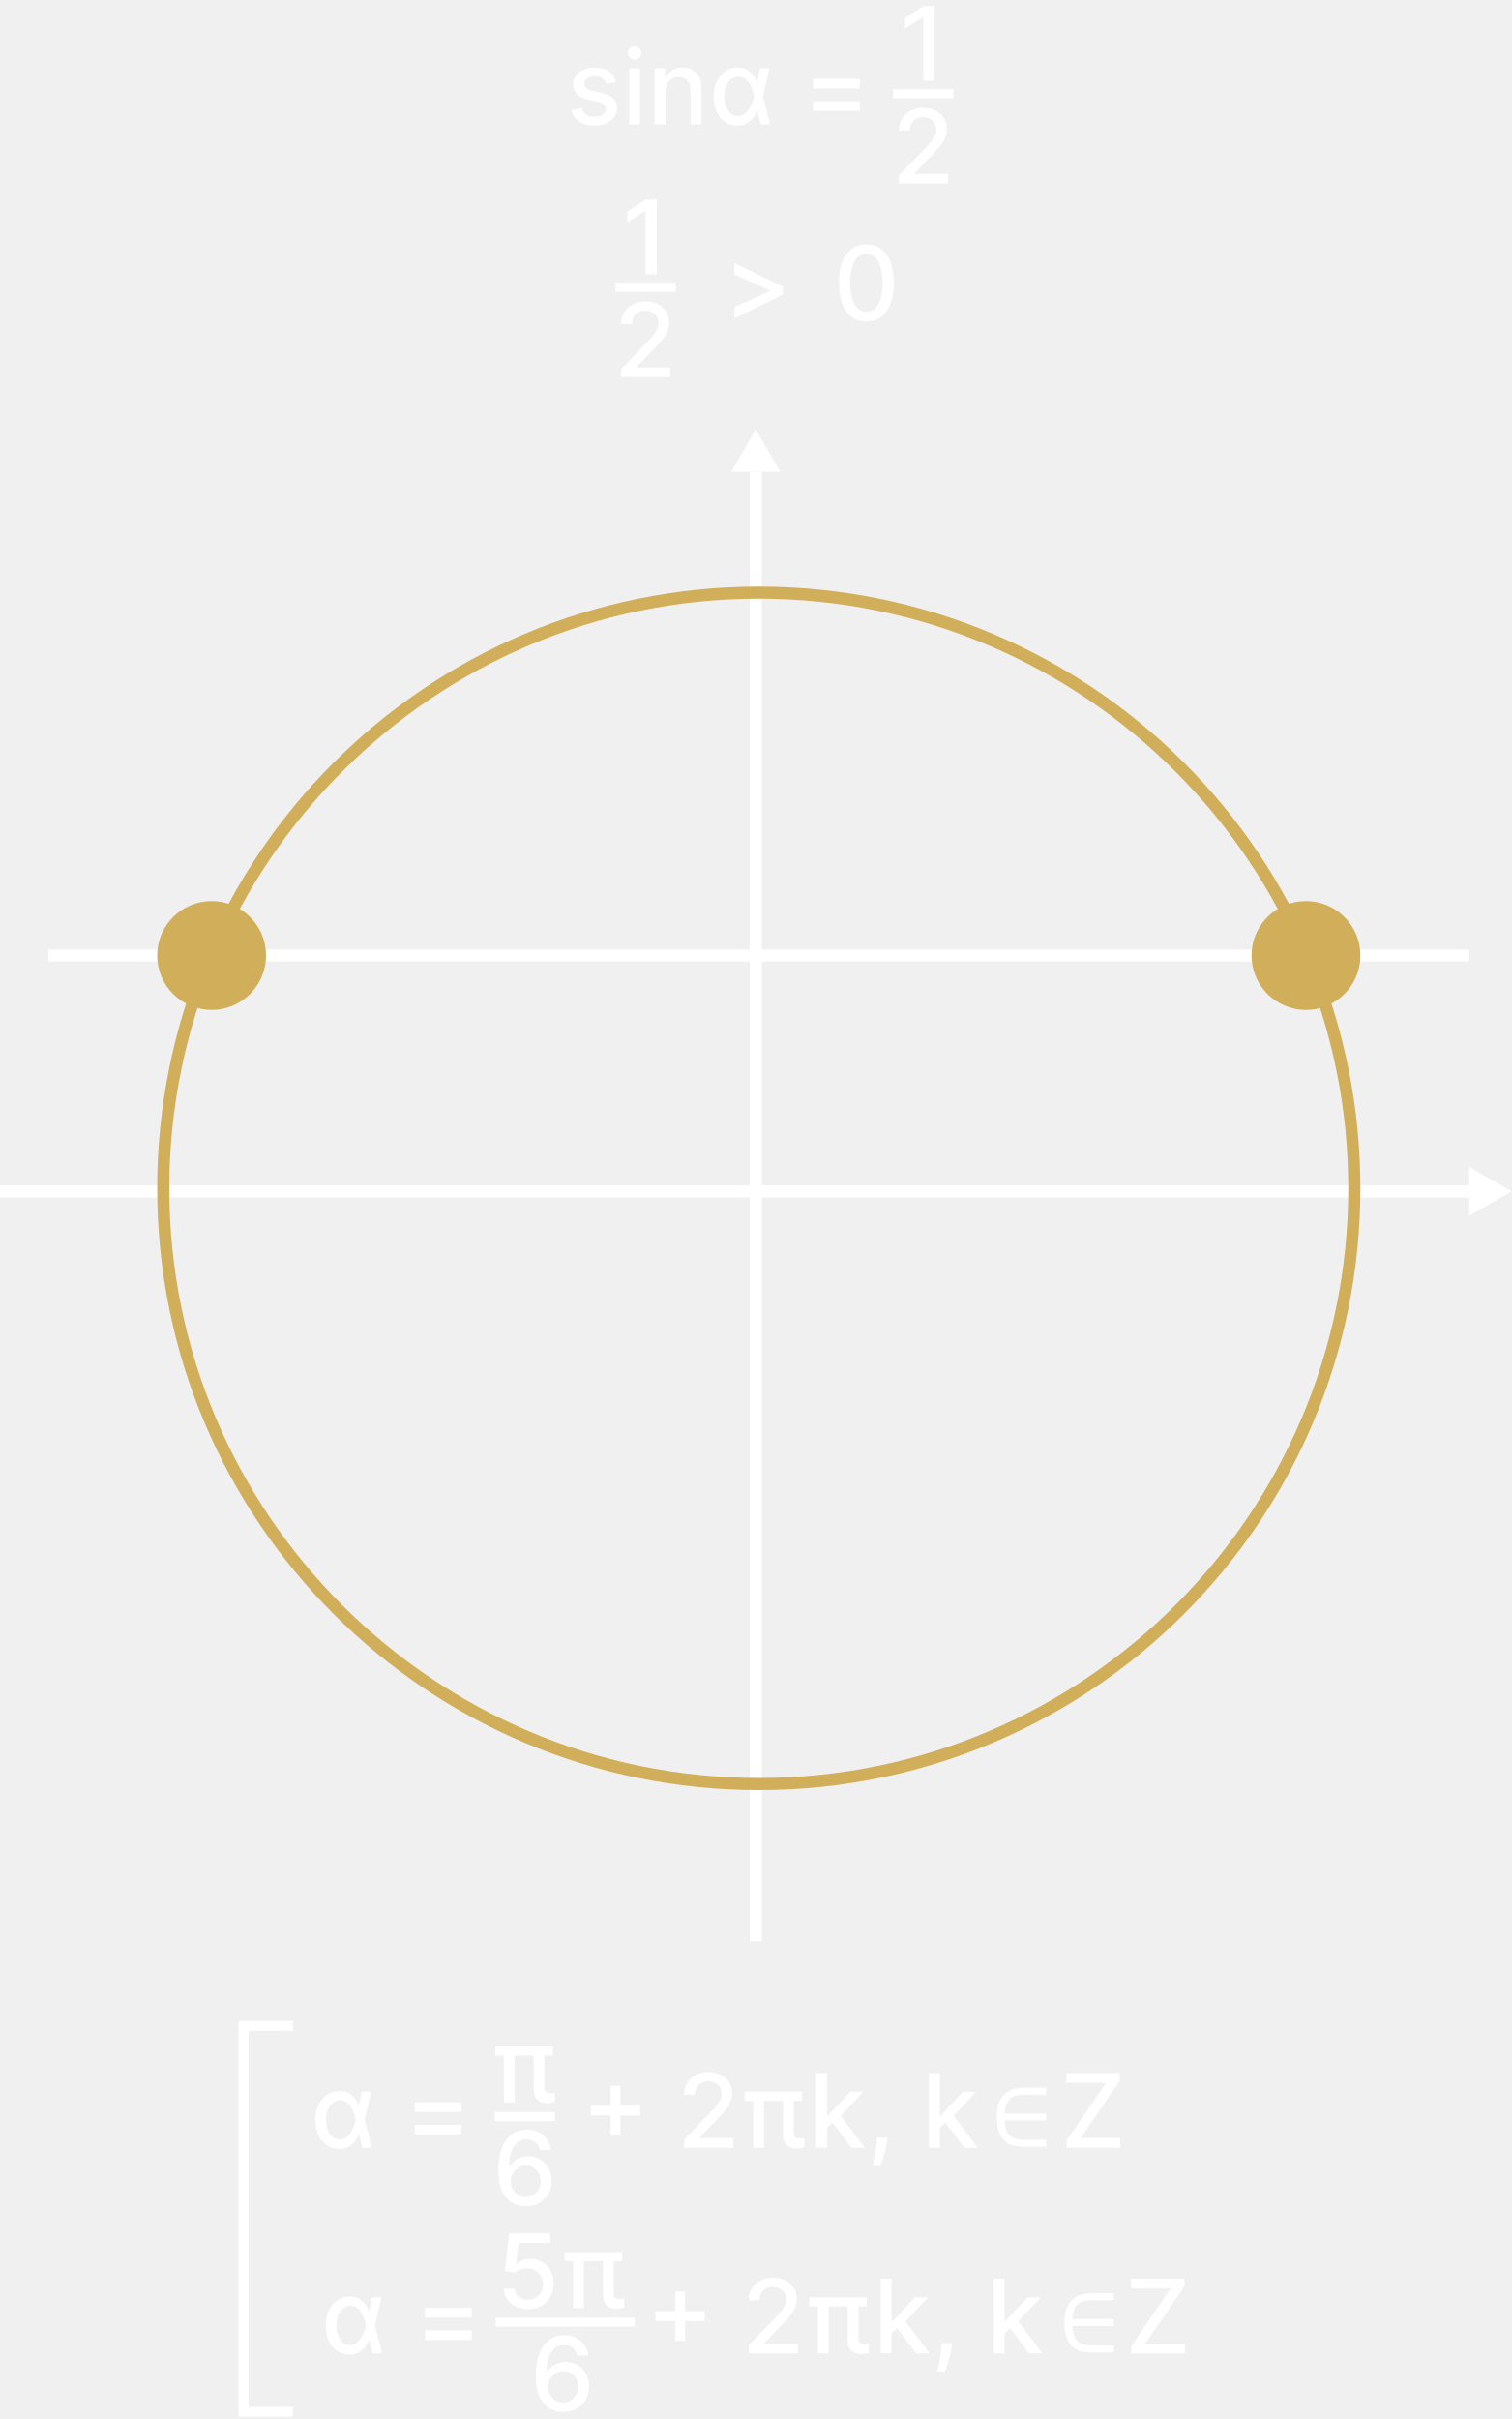
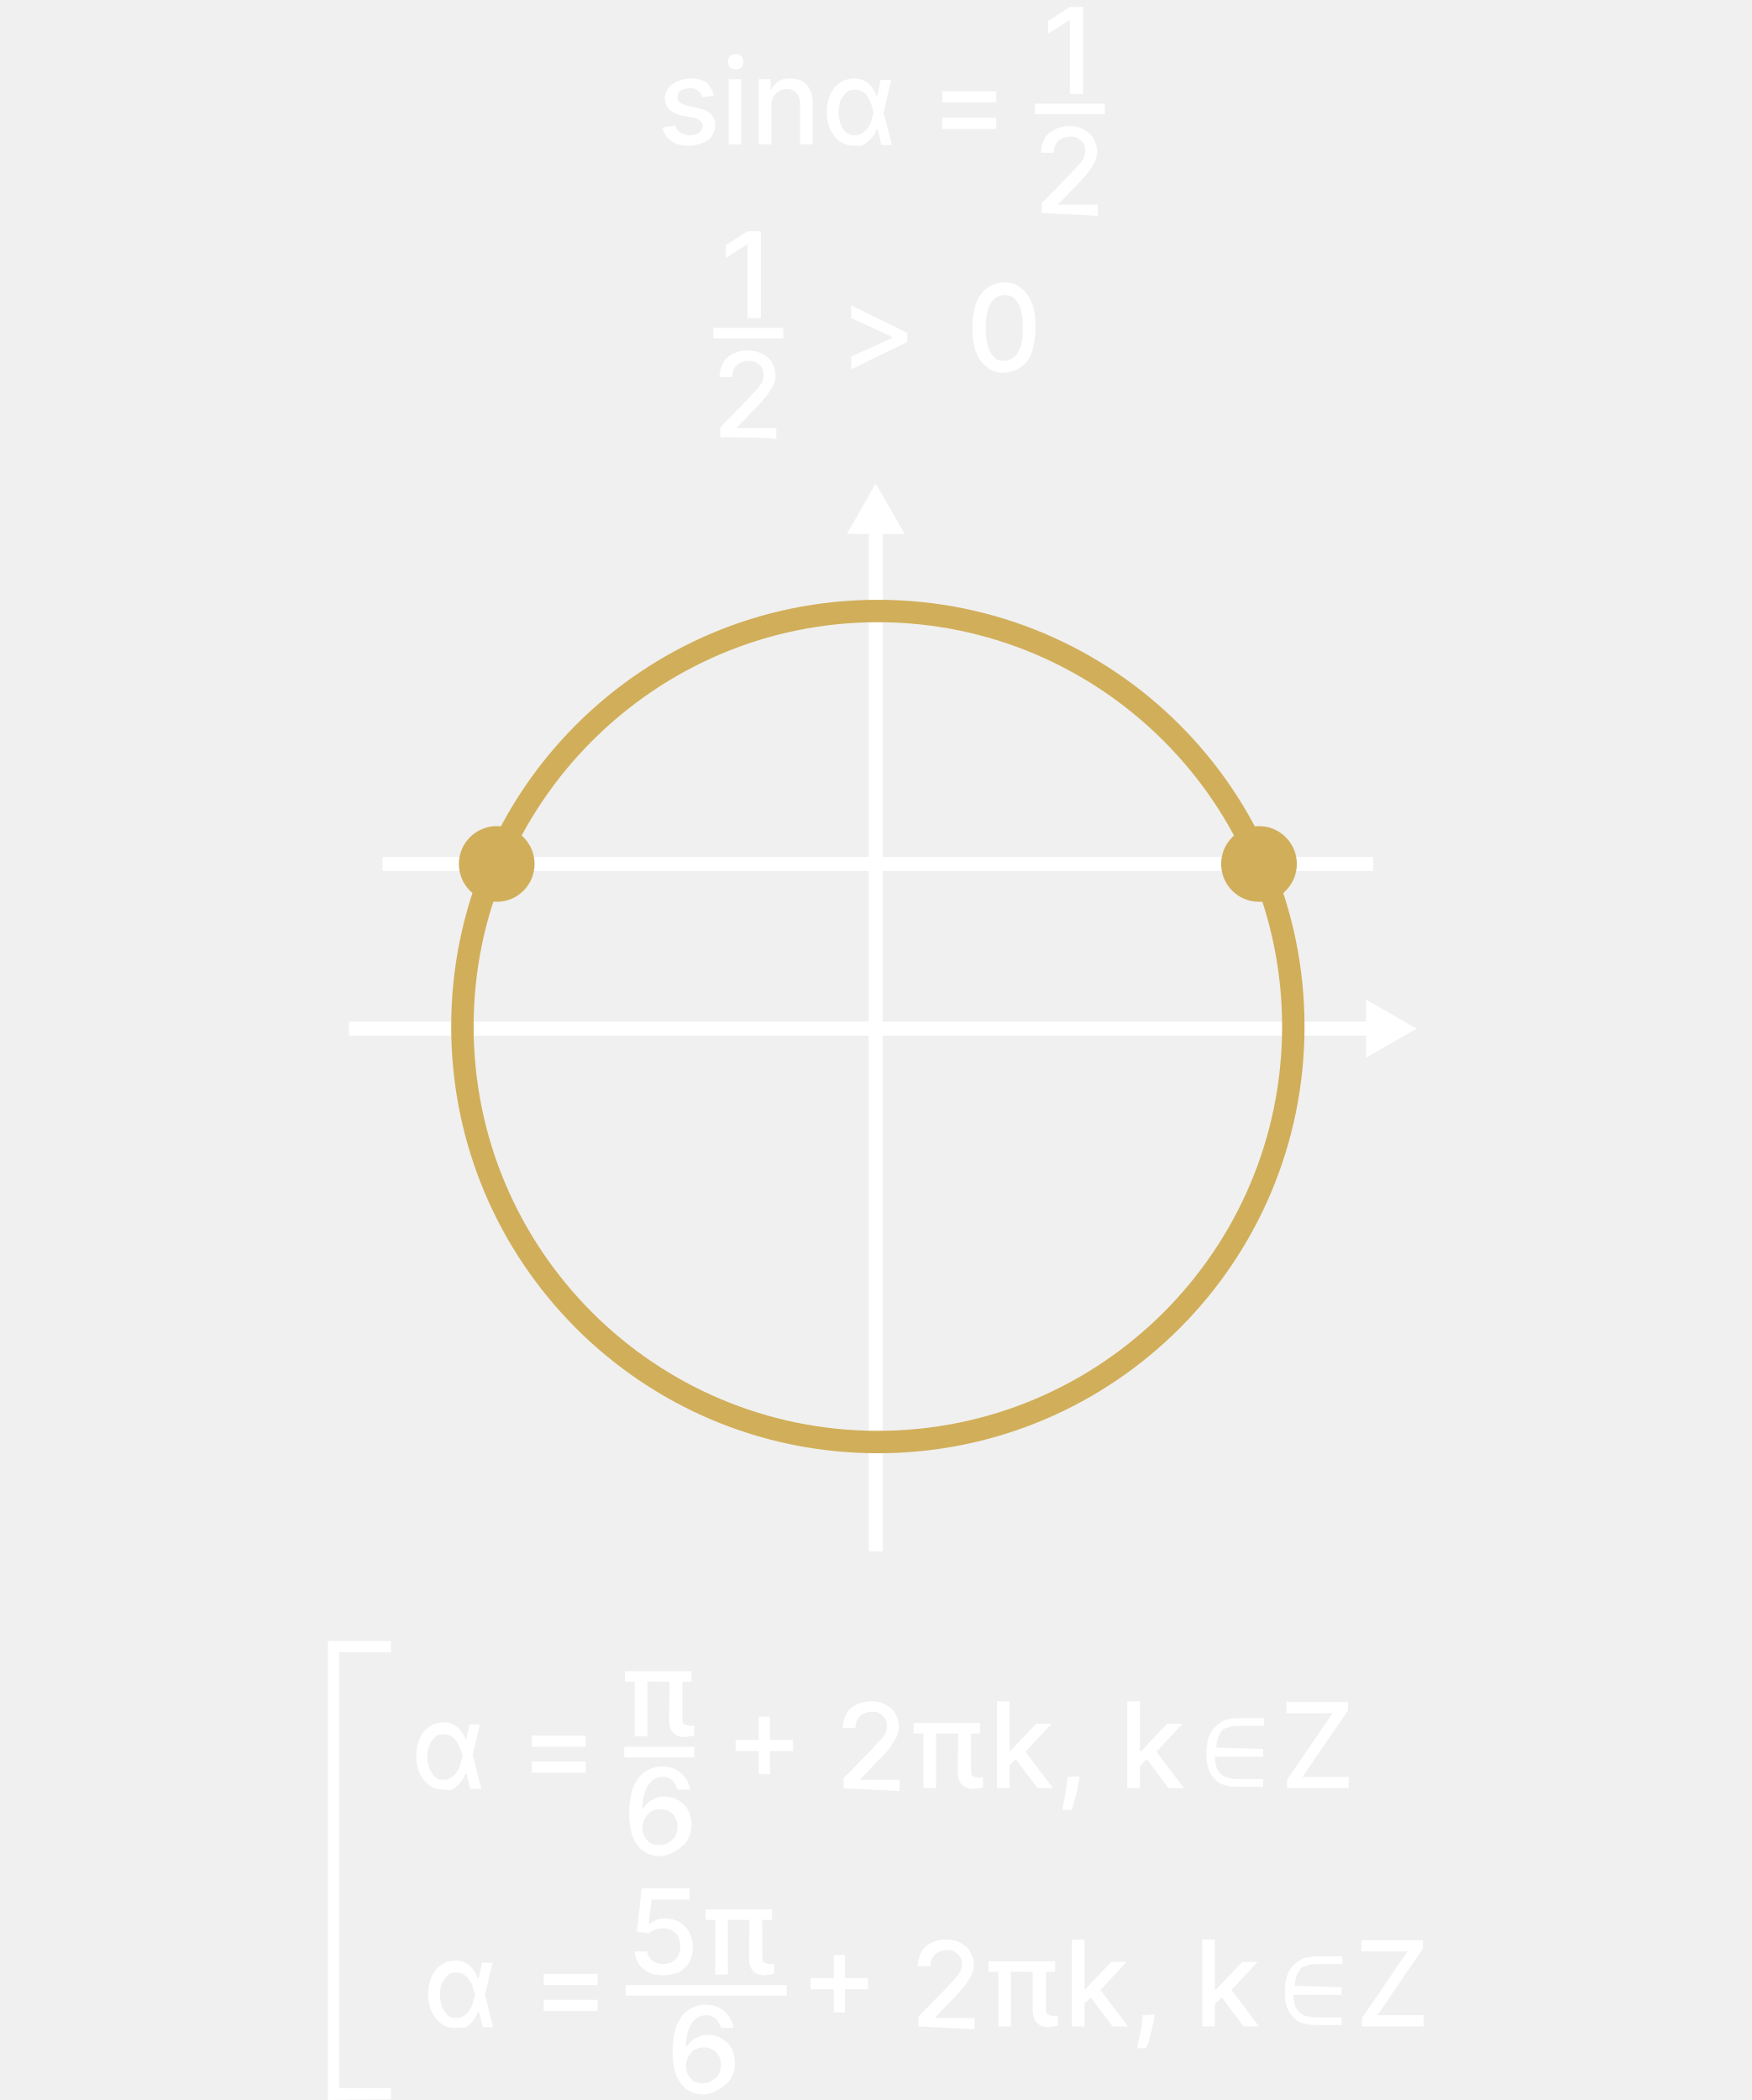
- <svg xmlns="http://www.w3.org/2000/svg" id="Layer_2" data-name="Layer 2" viewBox="0 0 250 400">
-   <defs>
-     <style>
-       .cls-1, .cls-2 {
-         fill: #fff;
-       }
- 
-       .cls-2 {
-         fill-rule: evenodd;
-       }
- 
-       .cls-3 {
-         fill: none;
-         stroke: #fff;
-         stroke-miterlimit: 10;
-         stroke-width: 2px;
-       }
- 
-       .cls-4 {
-         fill: #d1ae59;
-       }
-     </style>
-   </defs>
-   <line class="cls-3" y1="197" x2="243" y2="197" />
-   <line class="cls-3" x1="125" y1="321" x2="125" y2="78" />
-   <polygon class="cls-2" points="125 71 120.96 78 129.04 78 125 71" />
-   <polygon class="cls-2" points="250 197 243 192.96 243 201.04 250 197" />
-   <path class="cls-4" d="m125.5,99c53.76,0,97.5,43.74,97.5,97.5s-43.74,97.5-97.5,97.5S28,250.26,28,196.5s43.74-97.5,97.5-97.5m0-2c-54.95,0-99.5,44.55-99.5,99.5s44.55,99.5,99.5,99.5,99.5-44.55,99.5-99.5-44.55-99.5-99.5-99.5h0Z" />
-   <g>
+ <svg xmlns="http://www.w3.org/2000/svg" version="1.1" x="0px" y="0px" viewBox="0 0 250 299.7" style="enable-background:new 0 0 250 299.7;" xml:space="preserve">
+   <style type="text/css">
+ 	.st0{display:none;fill:#191919;stroke:#000000;stroke-miterlimit:10;}
+ 	.st1{fill:none;stroke:#FFFFFF;stroke-width:2;stroke-miterlimit:10;}
+ 	.st2{fill-rule:evenodd;clip-rule:evenodd;fill:#FFFFFF;stroke:#FFFFFF;stroke-width:2;stroke-miterlimit:10;}
+ 	.st3{fill:#D1AE59;stroke:#D1AE59;stroke-width:2;stroke-miterlimit:10;}
+ 	.st4{fill:#D1AE59;}
+ 	.st5{fill:#FFFFFF;}
+ </style>
+   <g id="Layer_3">
+ </g>
+   <g id="Layer_2_00000009579867817369780440000011745934628853236912_">
+     <rect x="-13.5" y="-16.5" class="st0" width="282" height="432" />
+     <line class="st1" x1="49.8" y1="146.8" x2="196" y2="146.8" />
+     <line class="st1" x1="125" y1="221.4" x2="125" y2="75.2" />
+     <polygon class="st2" points="125,71 122.6,75.2 127.4,75.2  " />
+     <polygon class="st2" points="200.2,146.8 196,144.4 196,149.2  " />
+     <path class="st3" d="M125.3,87.8c32.3,0,58.7,26.3,58.7,58.7s-26.3,58.7-58.7,58.7s-58.7-26.3-58.7-58.7S93,87.8,125.3,87.8    M125.3,86.6c-33.1,0-59.9,26.8-59.9,59.9s26.8,59.9,59.9,59.9s59.9-26.8,59.9-59.9S158.4,86.6,125.3,86.6L125.3,86.6z" />
+     <line class="st1" x1="54.6" y1="123.3" x2="196" y2="123.3" />
+     <circle class="st4" cx="70.9" cy="123.3" r="5.4" />
+     <circle class="st4" cx="179.7" cy="123.3" r="5.4" />
    <g>
-       <path class="cls-1" d="m56.06,355.35c-.77,0-1.45-.22-2.04-.63-.58-.41-1.04-.98-1.36-1.7-.33-.72-.49-1.56-.49-2.5s.17-1.76.51-2.47c.34-.71.81-1.27,1.41-1.68.6-.4,1.28-.61,2.04-.61.54,0,1.02.1,1.43.3.41.2.76.49,1.05.85s.53.78.72,1.26h.63l.36,2.32,1.18,4.66h-1.55l-1.11-4.66c-.06-.3-.15-.63-.27-1-.12-.37-.28-.72-.48-1.05s-.45-.61-.75-.83c-.3-.22-.66-.33-1.08-.33-.46,0-.87.14-1.22.41-.35.28-.62.66-.82,1.14-.19.49-.29,1.05-.29,1.68s.09,1.18.28,1.67c.19.5.45.88.78,1.17.33.28.72.43,1.17.43.41,0,.76-.11,1.07-.33.31-.22.57-.5.78-.84.21-.34.39-.7.52-1.07.13-.37.23-.71.3-1l1-4.66h1.54l-1.06,4.66-.36,2.35h-.57c-.19.48-.44.9-.75,1.28-.3.37-.67.66-1.1.87-.43.21-.93.31-1.49.31Z" />
-       <path class="cls-1" d="m68.61,349.22v-1.59h7.73v1.59h-7.73Zm0,3.72v-1.59h7.73v1.59h-7.73Z" />
-       <path class="cls-1" d="m97.73,349.81v-1.62h8.16v1.62h-8.16Zm3.27,3.27v-8.16h1.62v8.16h-1.62Z" />
-       <path class="cls-1" d="m113.16,355.16v-1.35l4.18-4.33c.45-.47.82-.88,1.11-1.24.29-.36.51-.7.66-1.02.14-.32.22-.66.22-1.03,0-.41-.1-.77-.29-1.07-.19-.3-.46-.53-.79-.69s-.71-.25-1.13-.25c-.44,0-.83.09-1.16.27-.33.18-.58.44-.76.77-.18.33-.27.72-.27,1.16h-1.78c0-.75.17-1.41.52-1.97.35-.56.82-1,1.42-1.31.6-.31,1.29-.47,2.06-.47s1.46.15,2.06.46c.59.31,1.06.73,1.39,1.26.33.53.5,1.13.5,1.79,0,.46-.09.91-.26,1.35s-.47.93-.89,1.46-1.01,1.19-1.76,1.95l-2.46,2.57v.09h5.57v1.6h-8.14Z" />
-       <path class="cls-1" d="m132.67,345.88v1.51h-9.51v-1.51h9.51Zm-6.31,0v9.27h-1.78v-9.27h1.78Zm3.15,0h1.78v6.77c0,.28.05.49.14.63.09.14.22.24.37.29.16.05.32.08.5.08.13,0,.27-.01.4-.04.13-.02.24-.04.32-.06v1.51c-.15.04-.34.09-.56.14-.22.05-.48.07-.77.07-.65,0-1.17-.19-1.58-.57-.4-.38-.61-1.03-.61-1.94v-6.88Z" />
-       <path class="cls-1" d="m134.98,355.16v-12.36h1.81v12.36h-1.81Zm1.66-3.15v-2.2s.3,0,.3,0l3.7-3.92h2.16l-4.21,4.47h-.28l-1.66,1.66Zm4.2,3.15l-3.32-4.41,1.24-1.26,4.29,5.67h-2.21Z" />
-       <path class="cls-1" d="m146.79,353.47l-.09.66c-.06.48-.16.99-.3,1.51-.14.53-.29,1.01-.44,1.46-.15.45-.27.81-.37,1.07h-1.28c.05-.25.12-.59.22-1.01.09-.42.18-.9.27-1.42.09-.52.15-1.06.2-1.6l.06-.68h1.74Z" />
-       <path class="cls-1" d="m153.64,355.16v-12.36h1.81v12.36h-1.81Zm1.66-3.15v-2.2s.3,0,.3,0l3.7-3.92h2.16l-4.21,4.47h-.28l-1.66,1.66Zm4.2,3.15l-3.32-4.41,1.24-1.26,4.29,5.67h-2.21Z" />
-       <path class="cls-1" d="m176.44,355.16v-1.24l6.5-9.51h-6.56v-1.61h8.84v1.24l-6.5,9.51h6.56v1.61h-8.84Z" />
+       <path class="st5" d="M101.9,13.6l-1.6,0.3c-0.1-0.2-0.2-0.4-0.3-0.6c-0.2-0.2-0.3-0.3-0.6-0.5s-0.6-0.2-0.9-0.2    c-0.5,0-0.9,0.1-1.3,0.3c-0.3,0.2-0.5,0.5-0.5,0.9c0,0.3,0.1,0.6,0.3,0.8s0.6,0.3,1.1,0.5l1.5,0.3c0.8,0.2,1.5,0.5,1.9,0.9    c0.4,0.4,0.6,0.9,0.6,1.6c0,0.6-0.2,1-0.5,1.5s-0.8,0.8-1.3,1s-1.2,0.4-2,0.4c-1,0-1.9-0.2-2.5-0.7c-0.7-0.5-1.1-1.1-1.2-1.9    l1.8-0.3c0.1,0.5,0.3,0.8,0.7,1s0.8,0.4,1.3,0.4c0.6,0,1.1-0.1,1.4-0.4c0.3-0.2,0.5-0.5,0.5-0.9c0-0.3-0.1-0.5-0.3-0.7    c-0.2-0.2-0.5-0.4-1-0.5l-1.6-0.3c-0.9-0.2-1.5-0.5-1.9-0.9c-0.4-0.4-0.6-1-0.6-1.6c0-0.6,0.2-1,0.5-1.4c0.3-0.4,0.7-0.7,1.3-1    c0.5-0.2,1.2-0.4,1.8-0.4c1,0,1.8,0.2,2.4,0.6C101.3,12.3,101.7,12.8,101.9,13.6L101.9,13.6z" />
+       <path class="st5" d="M105,9.9c-0.3,0-0.6-0.1-0.8-0.3c-0.2-0.2-0.3-0.5-0.3-0.8s0.1-0.6,0.3-0.8s0.5-0.3,0.8-0.3s0.6,0.1,0.8,0.3    c0.2,0.2,0.3,0.5,0.3,0.8s-0.1,0.6-0.3,0.8S105.3,9.9,105,9.9z M104,20.6v-9.3h1.8v9.3H104z" />
+       <path class="st5" d="M110.1,15.1v5.5h-1.8v-9.3h1.7v1.5h0.1c0.2-0.5,0.6-0.9,1-1.2s1-0.4,1.7-0.4c0.6,0,1.2,0.1,1.7,0.4    c0.5,0.3,0.8,0.6,1.1,1.2c0.3,0.5,0.4,1.2,0.4,1.9v5.9h-1.8v-5.7c0-0.7-0.2-1.2-0.5-1.6c-0.3-0.4-0.8-0.6-1.4-0.6    c-0.4,0-0.8,0.1-1.1,0.3s-0.6,0.4-0.8,0.8S110.1,14.6,110.1,15.1L110.1,15.1z" />
+       <path class="st5" d="M121.9,20.8c-0.8,0-1.4-0.2-2-0.6s-1-1-1.4-1.7c-0.3-0.7-0.5-1.6-0.5-2.5s0.2-1.8,0.5-2.5    c0.3-0.7,0.8-1.3,1.4-1.7s1.3-0.6,2-0.6c0.5,0,1,0.1,1.4,0.3c0.4,0.2,0.8,0.5,1.1,0.9c0.3,0.4,0.5,0.8,0.7,1.3h0.6l0.4,2.3    l1.2,4.7h-1.5l-1.1-4.7c-0.1-0.3-0.2-0.6-0.3-1c-0.1-0.4-0.3-0.7-0.5-1.1s-0.4-0.6-0.8-0.8s-0.7-0.3-1.1-0.3    c-0.5,0-0.9,0.1-1.2,0.4s-0.6,0.7-0.8,1.1c-0.2,0.5-0.3,1.1-0.3,1.7c0,0.6,0.1,1.2,0.3,1.7c0.2,0.5,0.4,0.9,0.8,1.2    s0.7,0.4,1.2,0.4c0.4,0,0.8-0.1,1.1-0.3s0.6-0.5,0.8-0.8s0.4-0.7,0.5-1.1c0.1-0.4,0.2-0.7,0.3-1l1-4.7h1.5l-1.1,4.7l-0.4,2.4h-0.6    c-0.2,0.5-0.4,0.9-0.8,1.3s-0.7,0.7-1.1,0.9S122.5,20.8,121.9,20.8L121.9,20.8z" />
+       <path class="st5" d="M134.5,14.6V13h7.7v1.6H134.5z M134.5,18.4v-1.6h7.7v1.6H134.5z" />
    </g>
-     <path class="cls-1" d="m173.02,349.49v1.15h-6.86c.03.51.1.97.22,1.37.12.4.3.74.55,1.02s.56.49.96.62.93.2,1.62.2h3.51v1.15h-3.54c-.54,0-1.01-.03-1.41-.1s-.76-.17-1.08-.32c-.32-.15-.62-.37-.91-.68s-.52-.63-.69-1c-.18-.37-.31-.78-.4-1.24-.09-.46-.13-.96-.13-1.49,0-.87.09-1.6.26-2.17.17-.57.46-1.08.86-1.53s.89-.76,1.45-.96c.56-.19,1.29-.29,2.19-.29h3.4v1.15h-3.41c-.55,0-.99.03-1.33.09-.34.06-.62.16-.85.29s-.43.33-.62.58c-.19.25-.33.56-.44.92s-.17.77-.2,1.23h6.85Z" />
    <g>
-       <path class="cls-1" d="m91.43,338.4v1.51h-9.51v-1.51h9.51Zm-6.31,0v9.27h-1.78v-9.27h1.78Zm3.15,0h1.78v6.77c0,.28.05.49.14.63.09.14.22.24.37.29.15.05.32.08.5.08.13,0,.27-.01.4-.04.13-.02.24-.04.32-.06v1.51c-.15.04-.34.09-.56.14-.22.05-.48.07-.77.07-.65,0-1.17-.19-1.58-.57-.4-.38-.61-1.03-.61-1.94v-6.88Z" />
-       <path class="cls-1" d="m86.95,364.84c-.55,0-1.09-.11-1.63-.3-.53-.19-1.02-.51-1.45-.97s-.78-1.06-1.04-1.82c-.26-.76-.39-1.71-.39-2.85,0-1.08.11-2.04.32-2.87s.53-1.54.93-2.12c.41-.58.9-1.02,1.47-1.32.58-.3,1.22-.45,1.94-.45s1.39.14,1.96.43c.57.29,1.04.69,1.39,1.2.36.51.58,1.09.68,1.74h-1.84c-.12-.51-.37-.94-.74-1.26-.37-.33-.85-.49-1.45-.49-.91,0-1.61.39-2.12,1.18-.51.79-.76,1.89-.76,3.29h.09c.21-.35.48-.65.79-.9.31-.25.66-.44,1.05-.57.39-.13.8-.2,1.23-.2.72,0,1.37.17,1.95.52.58.35,1.05.83,1.39,1.44.35.61.52,1.31.52,2.1s-.18,1.5-.53,2.14-.86,1.15-1.5,1.52c-.64.37-1.4.55-2.26.55Zm0-1.57c.48,0,.9-.12,1.27-.35s.67-.55.89-.94c.22-.39.33-.83.33-1.32s-.11-.91-.32-1.3-.5-.7-.87-.93c-.37-.23-.79-.34-1.26-.34-.36,0-.69.07-.99.21s-.57.33-.8.57-.41.52-.54.83-.2.64-.2.99c0,.46.11.89.32,1.29.22.39.51.71.89.95.38.24.8.36,1.28.36Z" />
+       <path class="st5" d="M154.6,1v12.4h-1.9V2.9h-0.1l-3,1.9V3l3.1-2L154.6,1L154.6,1z" />
+       <path class="st5" d="M148.7,30.4V29l4.2-4.3c0.4-0.5,0.8-0.9,1.1-1.2s0.5-0.7,0.7-1c0.1-0.3,0.2-0.7,0.2-1c0-0.4-0.1-0.8-0.3-1.1    s-0.5-0.5-0.8-0.7s-0.7-0.2-1.1-0.2c-0.4,0-0.8,0.1-1.2,0.3s-0.6,0.4-0.8,0.8s-0.3,0.7-0.3,1.2h-1.8c0-0.8,0.2-1.4,0.5-2    s0.8-1,1.4-1.3c0.6-0.3,1.3-0.5,2.1-0.5s1.5,0.1,2.1,0.5c0.6,0.3,1.1,0.7,1.4,1.3s0.5,1.1,0.5,1.8c0,0.5-0.1,0.9-0.3,1.4    s-0.5,0.9-0.9,1.5c-0.4,0.5-1,1.2-1.8,2l-2.5,2.6v0.1h5.6v1.6L148.7,30.4L148.7,30.4z" />
    </g>
-     <rect class="cls-1" x="81.81" y="349.25" width="10" height="1.5" />
-   </g>
-   <path class="cls-1" d="m184.21,383.49v1.15h-6.86c.03.51.1.97.22,1.37.12.4.3.74.55,1.02s.56.49.96.62.93.2,1.62.2h3.51v1.15h-3.54c-.54,0-1.01-.03-1.41-.1s-.76-.17-1.08-.32c-.32-.15-.62-.37-.91-.68s-.52-.63-.69-1c-.18-.37-.31-.78-.4-1.24-.09-.46-.13-.96-.13-1.49,0-.87.09-1.6.26-2.17.17-.57.46-1.08.86-1.53s.89-.76,1.45-.96c.56-.19,1.29-.29,2.19-.29h3.4v1.15h-3.41c-.55,0-.99.03-1.33.09-.34.06-.62.16-.85.29s-.43.33-.62.58c-.19.25-.33.56-.44.92s-.17.77-.2,1.23h6.85Z" />
-   <g>
-     <path class="cls-1" d="m57.74,389.35c-.77,0-1.45-.22-2.03-.63-.58-.41-1.04-.98-1.36-1.7-.33-.72-.49-1.56-.49-2.5s.17-1.76.51-2.47c.34-.71.81-1.27,1.41-1.68.6-.4,1.28-.61,2.04-.61.54,0,1.02.1,1.43.3.41.2.76.49,1.05.85.29.36.53.78.72,1.26h.63l.36,2.32,1.18,4.66h-1.54l-1.11-4.66c-.06-.3-.15-.63-.27-1-.12-.37-.28-.72-.48-1.05s-.45-.61-.75-.83c-.3-.22-.66-.33-1.08-.33-.46,0-.87.14-1.22.41-.35.28-.62.66-.82,1.14-.19.49-.29,1.05-.29,1.68s.09,1.18.28,1.67c.19.5.45.88.78,1.17.33.28.72.43,1.17.43.41,0,.76-.11,1.07-.33s.57-.5.78-.84c.21-.34.39-.7.52-1.07.13-.37.23-.71.3-1l1-4.66h1.54l-1.06,4.66-.36,2.35h-.57c-.19.48-.44.9-.75,1.28-.3.37-.67.66-1.1.87-.43.21-.93.31-1.49.31Z" />
-     <path class="cls-1" d="m70.29,383.22v-1.59h7.73v1.59h-7.73Zm0,3.72v-1.59h7.73v1.59h-7.73Z" />
-     <path class="cls-1" d="m108.42,383.81v-1.62h8.16v1.62h-8.16Zm3.27,3.27v-8.16h1.62v8.16h-1.62Z" />
-     <path class="cls-1" d="m123.85,389.16v-1.35l4.18-4.33c.45-.47.82-.88,1.11-1.24.29-.36.51-.7.66-1.02.15-.32.22-.66.22-1.03,0-.41-.1-.77-.29-1.07s-.46-.53-.79-.69-.71-.25-1.13-.25c-.44,0-.83.09-1.16.27-.33.18-.58.44-.76.77-.18.33-.27.72-.27,1.16h-1.78c0-.75.17-1.41.52-1.97.35-.56.82-1,1.42-1.31.6-.31,1.29-.47,2.06-.47s1.46.15,2.06.46c.59.31,1.06.73,1.39,1.26s.5,1.13.5,1.79c0,.46-.08.91-.26,1.35-.17.44-.47.93-.89,1.46-.42.54-1.01,1.19-1.76,1.95l-2.46,2.57v.09h5.57v1.6h-8.14Z" />
-     <path class="cls-1" d="m143.36,379.88v1.51h-9.51v-1.51h9.51Zm-6.31,0v9.27h-1.78v-9.27h1.78Zm3.15,0h1.78v6.77c0,.28.05.49.14.63.09.14.22.24.38.29.15.05.32.08.5.08.13,0,.27-.01.4-.04.13-.02.24-.04.32-.06v1.51c-.15.04-.34.09-.56.14-.22.05-.48.07-.77.07-.65,0-1.17-.19-1.58-.57-.4-.38-.61-1.03-.61-1.94v-6.88Z" />
-     <path class="cls-1" d="m145.68,389.16v-12.36h1.8v12.36h-1.8Zm1.66-3.15v-2.2s.3,0,.3,0l3.69-3.92h2.16l-4.21,4.47h-.28l-1.66,1.66Zm4.2,3.15l-3.32-4.41,1.24-1.26,4.29,5.67h-2.22Z" />
-     <path class="cls-1" d="m157.48,387.47l-.09.66c-.06.48-.16.99-.3,1.51-.14.53-.29,1.01-.44,1.46-.15.45-.27.81-.37,1.07h-1.28c.05-.25.12-.59.22-1.01.09-.42.18-.9.27-1.42.09-.52.16-1.06.2-1.6l.06-.68h1.74Z" />
-     <path class="cls-1" d="m164.34,389.16v-12.36h1.8v12.36h-1.8Zm1.66-3.15v-2.2s.3,0,.3,0l3.69-3.92h2.16l-4.21,4.47h-.28l-1.66,1.66Zm4.2,3.15l-3.32-4.41,1.24-1.26,4.29,5.67h-2.22Z" />
-     <path class="cls-1" d="m187.13,389.16v-1.24l6.5-9.51h-6.56v-1.61h8.84v1.24l-6.5,9.51h6.56v1.61h-8.84Z" />
-   </g>
-   <g>
-     <path class="cls-1" d="m87.35,381.84c-.76,0-1.44-.15-2.04-.44-.6-.29-1.08-.69-1.44-1.2-.36-.51-.55-1.09-.57-1.75h1.81c.04.53.28.97.71,1.31.43.34.94.51,1.53.51.48,0,.9-.11,1.27-.33.37-.22.66-.52.87-.91.21-.39.32-.83.32-1.32s-.11-.95-.33-1.35c-.22-.39-.52-.7-.9-.93-.38-.23-.82-.34-1.31-.34-.37,0-.75.06-1.13.19-.38.13-.68.3-.92.51l-1.71-.25.69-6.23h6.8v1.6h-5.25l-.39,3.46h.07c.24-.23.56-.43.96-.59.4-.16.83-.24,1.29-.24.75,0,1.42.18,2.01.54.59.36,1.05.85,1.39,1.46.34.62.51,1.33.5,2.13,0,.8-.18,1.51-.54,2.14s-.87,1.12-1.51,1.48c-.64.36-1.38.54-2.21.54Z" />
-     <path class="cls-1" d="m102.89,372.4v1.51h-9.51v-1.51h9.51Zm-6.31,0v9.27h-1.78v-9.27h1.78Zm3.15,0h1.78v6.77c0,.28.05.49.14.63.09.14.22.24.37.29.15.05.32.08.5.08.13,0,.27-.01.4-.04.13-.02.24-.04.32-.06v1.51c-.15.04-.34.09-.56.14-.22.05-.48.07-.77.07-.65,0-1.17-.19-1.58-.57-.4-.38-.61-1.03-.61-1.94v-6.88Z" />
-     <path class="cls-1" d="m93.14,398.84c-.55,0-1.09-.11-1.63-.3-.53-.19-1.02-.51-1.45-.97s-.78-1.06-1.04-1.82c-.26-.76-.39-1.71-.39-2.85,0-1.08.11-2.04.32-2.87s.53-1.54.93-2.12c.41-.58.9-1.02,1.47-1.32.58-.3,1.22-.45,1.94-.45s1.39.14,1.96.43c.57.29,1.04.69,1.39,1.2.36.51.58,1.09.68,1.74h-1.84c-.12-.51-.37-.94-.74-1.26-.37-.33-.85-.49-1.45-.49-.91,0-1.61.39-2.12,1.18-.51.79-.76,1.89-.76,3.29h.09c.21-.35.48-.65.79-.9.31-.25.66-.44,1.05-.57.39-.13.8-.2,1.23-.2.72,0,1.37.17,1.95.52.58.35,1.05.83,1.39,1.44.35.61.52,1.31.52,2.1s-.18,1.5-.53,2.14-.86,1.15-1.5,1.52c-.64.37-1.4.55-2.26.55Zm0-1.57c.48,0,.9-.12,1.27-.35s.67-.55.89-.94c.22-.39.33-.83.33-1.32s-.11-.91-.32-1.3-.5-.7-.87-.93c-.37-.23-.79-.34-1.26-.34-.36,0-.69.07-.99.21s-.57.33-.8.57-.41.52-.54.83-.2.64-.2.99c0,.46.11.89.32,1.29.22.39.51.71.89.95.38.24.8.36,1.28.36Z" />
-   </g>
-   <rect class="cls-1" x="82" y="383.25" width="23" height="1.5" />
-   <line class="cls-3" x1="8" y1="158" x2="243" y2="158" />
-   <circle class="cls-4" cx="35" cy="158" r="9" />
-   <circle class="cls-4" cx="216" cy="158" r="9" />
-   <g>
-     <path class="cls-1" d="m101.89,13.55l-1.64.29c-.07-.21-.18-.41-.32-.6-.15-.19-.34-.34-.59-.46-.25-.12-.56-.18-.94-.18-.51,0-.94.11-1.28.34-.34.23-.51.52-.51.88,0,.31.11.56.34.75s.6.34,1.11.46l1.47.34c.85.2,1.49.5,1.91.91.42.41.63.94.63,1.6,0,.56-.16,1.05-.48,1.48-.32.43-.76.77-1.33,1.02s-1.23.37-1.98.37c-1.04,0-1.89-.22-2.54-.67-.66-.45-1.06-1.08-1.21-1.9l1.75-.27c.11.46.33.8.67,1.03s.78.35,1.32.35c.59,0,1.06-.12,1.42-.37.35-.25.53-.55.53-.91,0-.29-.11-.53-.32-.73-.22-.2-.54-.35-.99-.45l-1.57-.34c-.87-.2-1.5-.51-1.92-.94-.41-.43-.62-.97-.62-1.63,0-.55.15-1.03.46-1.44.31-.41.73-.73,1.27-.96.54-.23,1.16-.35,1.85-.35,1,0,1.79.22,2.37.65.58.43.96,1.01,1.14,1.74Z" />
-     <path class="cls-1" d="m104.96,9.86c-.31,0-.58-.11-.81-.32-.22-.21-.33-.46-.33-.76s.11-.55.33-.76c.22-.21.49-.32.81-.32s.58.11.81.32c.22.21.33.46.33.76s-.11.55-.33.76c-.22.21-.49.32-.81.32Zm-.91,10.7v-9.27h1.8v9.27h-1.8Z" />
-     <path class="cls-1" d="m110.09,15.06v5.51h-1.81v-9.27h1.73v1.51h.12c.21-.49.55-.89,1-1.18s1.03-.45,1.73-.45c.63,0,1.19.13,1.66.4.48.26.84.65,1.11,1.17.26.52.39,1.16.39,1.93v5.9h-1.8v-5.68c0-.67-.17-1.2-.53-1.58-.35-.38-.83-.57-1.44-.57-.42,0-.79.09-1.11.27s-.58.45-.77.79-.28.77-.28,1.26Z" />
-     <path class="cls-1" d="m121.92,20.76c-.77,0-1.45-.22-2.03-.63-.58-.41-1.04-.98-1.36-1.7-.33-.72-.49-1.56-.49-2.5s.17-1.76.51-2.47c.34-.71.81-1.27,1.41-1.68s1.28-.61,2.04-.61c.54,0,1.02.1,1.43.31.41.2.76.49,1.05.85.29.36.53.78.72,1.26h.63l.36,2.32,1.18,4.66h-1.54l-1.11-4.66c-.06-.3-.15-.63-.27-1-.12-.37-.28-.72-.48-1.05s-.45-.61-.75-.83c-.3-.22-.66-.33-1.08-.33-.46,0-.87.14-1.22.41s-.62.66-.82,1.14c-.19.49-.29,1.05-.29,1.68s.09,1.18.28,1.67c.19.5.45.88.78,1.17s.72.42,1.17.42c.41,0,.76-.11,1.07-.33.31-.22.57-.5.78-.84.21-.34.39-.7.52-1.07.13-.37.23-.71.3-1.01l1-4.66h1.54l-1.06,4.66-.36,2.35h-.57c-.19.48-.44.9-.75,1.28s-.67.66-1.1.87-.93.31-1.49.31Z" />
-     <path class="cls-1" d="m134.47,14.63v-1.59h7.73v1.59h-7.73Zm0,3.72v-1.59h7.73v1.59h-7.73Z" />
-   </g>
-   <g>
-     <path class="cls-1" d="m154.57,1v12.36h-1.87V2.87h-.07l-2.96,1.93v-1.79l3.08-2.02h1.82Z" />
-     <path class="cls-1" d="m148.69,30.36v-1.35l4.18-4.33c.45-.47.82-.88,1.11-1.24.29-.36.51-.7.66-1.02.14-.32.22-.66.22-1.03,0-.41-.1-.77-.29-1.07s-.46-.53-.79-.69-.71-.25-1.13-.25c-.44,0-.83.09-1.16.27-.33.18-.58.44-.76.77s-.27.72-.27,1.16h-1.78c0-.75.17-1.41.52-1.97s.82-1,1.42-1.31c.6-.31,1.29-.47,2.06-.47s1.46.15,2.06.46c.59.31,1.06.73,1.39,1.26s.5,1.13.5,1.79c0,.46-.09.91-.26,1.35s-.47.93-.89,1.46c-.42.54-1.01,1.19-1.76,1.95l-2.46,2.57v.09h5.57v1.6h-8.14Z" />
-   </g>
-   <rect class="cls-1" x="147.71" y="14.75" width="10" height="1.5" />
-   <g>
+     <rect x="147.7" y="14.8" class="st5" width="10" height="1.5" />
    <g>
-       <path class="cls-1" d="m108.64,33v12.36h-1.87v-10.49h-.07l-2.96,1.93v-1.79l3.08-2.02h1.82Z" />
-       <path class="cls-1" d="m102.75,62.36v-1.35l4.18-4.33c.45-.47.82-.88,1.11-1.24.29-.36.51-.7.66-1.02.14-.32.22-.66.22-1.03,0-.41-.1-.77-.29-1.07s-.46-.53-.79-.69-.71-.25-1.13-.25c-.44,0-.83.09-1.16.27-.33.18-.58.44-.76.77s-.27.72-.27,1.16h-1.78c0-.75.17-1.41.52-1.97s.82-1,1.42-1.31c.6-.31,1.29-.47,2.06-.47s1.46.15,2.06.46c.59.31,1.06.73,1.39,1.26s.5,1.13.5,1.79c0,.46-.09.91-.26,1.35s-.47.93-.89,1.46c-.42.54-1.01,1.19-1.76,1.95l-2.46,2.57v.09h5.57v1.6h-8.14Z" />
+       <g>
+         <path class="st5" d="M108.6,33v12.4h-1.9V34.9h-0.1l-3,1.9V35l3.1-2L108.6,33L108.6,33z" />
+         <path class="st5" d="M102.8,62.4V61l4.2-4.3c0.4-0.5,0.8-0.9,1.1-1.2s0.5-0.7,0.7-1c0.1-0.3,0.2-0.7,0.2-1c0-0.4-0.1-0.8-0.3-1.1     s-0.5-0.5-0.8-0.7s-0.7-0.2-1.1-0.2c-0.4,0-0.8,0.1-1.2,0.3s-0.6,0.4-0.8,0.8s-0.3,0.7-0.3,1.2h-1.8c0-0.8,0.2-1.4,0.5-2     s0.8-1,1.4-1.3s1.3-0.5,2.1-0.5s1.5,0.2,2.1,0.5c0.6,0.3,1.1,0.7,1.4,1.3s0.5,1.1,0.5,1.8c0,0.5-0.1,0.9-0.3,1.3     s-0.5,0.9-0.9,1.5c-0.4,0.5-1,1.2-1.8,2l-2.5,2.6v0.1h5.6v1.6C110.9,62.4,102.7,62.4,102.8,62.4z" />
+       </g>
+       <rect x="101.8" y="46.8" class="st5" width="10" height="1.5" />
+       <g>
+         <path class="st5" d="M129.5,48.8l-8,3.9v-1.8l5.9-2.7l-0.1,0.1v-0.3l0.1,0.1l-5.9-2.7v-1.8l8,3.9V48.8z" />
+         <path class="st5" d="M143.3,53.2c-0.9,0-1.8-0.2-2.4-0.8c-0.7-0.5-1.2-1.2-1.6-2.2s-0.5-2.1-0.5-3.5s0.2-2.5,0.5-3.4     c0.4-1,0.9-1.7,1.6-2.2s1.5-0.8,2.4-0.8s1.8,0.2,2.4,0.8c0.7,0.5,1.2,1.2,1.6,2.2c0.4,1,0.5,2.1,0.5,3.4s-0.2,2.5-0.5,3.5     s-0.9,1.7-1.6,2.2C145,52.9,144.2,53.1,143.3,53.2L143.3,53.2z M143.3,51.5c0.8,0,1.5-0.4,2-1.2c0.5-0.8,0.7-2,0.7-3.5     c0-1-0.1-1.9-0.3-2.6s-0.5-1.2-0.9-1.6s-0.9-0.5-1.4-0.5c-0.8,0-1.5,0.4-2,1.2s-0.7,2-0.7,3.5c0,1,0.1,1.9,0.3,2.6     c0.2,0.7,0.5,1.2,0.9,1.6S142.7,51.5,143.3,51.5L143.3,51.5z" />
+       </g>
    </g>
-     <rect class="cls-1" x="101.78" y="46.75" width="10" height="1.5" />
    <g>
-       <path class="cls-1" d="m129.47,48.75l-8.02,3.89v-1.85l5.92-2.69-.06.1v-.26l.06.11-5.92-2.7v-1.84l8.02,3.89v1.35Z" />
-       <path class="cls-1" d="m143.29,53.15c-.95,0-1.77-.25-2.44-.75-.68-.5-1.19-1.22-1.55-2.18s-.54-2.1-.54-3.45.18-2.49.54-3.43c.36-.95.88-1.67,1.56-2.17s1.49-.75,2.44-.75,1.76.25,2.43.75c.68.5,1.19,1.23,1.55,2.17.36.95.54,2.09.54,3.43s-.18,2.5-.54,3.45c-.36.95-.88,1.68-1.55,2.18-.68.5-1.49.75-2.44.75Zm0-1.61c.84,0,1.49-.41,1.97-1.23.47-.82.71-2,.71-3.54,0-1.03-.11-1.89-.32-2.6-.21-.71-.52-1.25-.92-1.62s-.88-.55-1.43-.55c-.83,0-1.49.41-1.96,1.23-.47.82-.71,2-.72,3.54,0,1.03.11,1.9.32,2.61.22.71.52,1.25.92,1.61s.88.55,1.44.55Z" />
+       <g>
+         <g>
+           <path class="st5" d="M63.3,255.4c-0.8,0-1.5-0.2-2-0.6c-0.6-0.4-1-1-1.4-1.7c-0.3-0.7-0.5-1.6-0.5-2.5s0.2-1.8,0.5-2.5      s0.8-1.3,1.4-1.7c0.6-0.4,1.3-0.6,2-0.6c0.5,0,1,0.1,1.4,0.3c0.4,0.2,0.8,0.5,1.1,0.9c0.3,0.4,0.5,0.8,0.7,1.3h0.6l0.4,2.3      l1.2,4.7h-1.6l-1.1-4.7c-0.1-0.3-0.1-0.6-0.3-1s-0.3-0.7-0.5-1c-0.2-0.3-0.4-0.6-0.8-0.8c-0.3-0.2-0.7-0.3-1.1-0.3      c-0.5,0-0.9,0.1-1.2,0.4c-0.3,0.3-0.6,0.7-0.8,1.1c-0.2,0.5-0.3,1-0.3,1.7s0.1,1.2,0.3,1.7c0.2,0.5,0.5,0.9,0.8,1.2      c0.3,0.3,0.7,0.4,1.2,0.4c0.4,0,0.8-0.1,1.1-0.3c0.3-0.2,0.6-0.5,0.8-0.8c0.2-0.3,0.4-0.7,0.5-1.1s0.2-0.7,0.3-1l1-4.7h1.5      l-1.1,4.7l-0.4,2.4h-0.6c-0.2,0.5-0.4,0.9-0.8,1.3c-0.3,0.4-0.7,0.7-1.1,0.9S63.9,255.4,63.3,255.4L63.3,255.4z" />
+           <path class="st5" d="M75.9,249.3v-1.6h7.7v1.6H75.9z M75.9,253v-1.6h7.7v1.6H75.9z" />
+           <path class="st5" d="M105,249.9v-1.6h8.2v1.6C113.2,249.9,105,249.9,105,249.9z M108.3,253.1V245h1.6v8.2H108.3z" />
+           <path class="st5" d="M120.4,255.2v-1.4l4.2-4.3c0.4-0.5,0.8-0.9,1.1-1.2s0.5-0.7,0.7-1c0.1-0.3,0.2-0.7,0.2-1      c0-0.4-0.1-0.8-0.3-1.1c-0.2-0.3-0.5-0.5-0.8-0.7s-0.7-0.2-1.1-0.2c-0.4,0-0.8,0.1-1.2,0.3s-0.6,0.4-0.8,0.8s-0.3,0.7-0.3,1.2      h-1.8c0-0.8,0.2-1.4,0.5-2s0.8-1,1.4-1.3s1.3-0.5,2.1-0.5s1.5,0.1,2.1,0.5c0.6,0.3,1.1,0.7,1.4,1.3c0.3,0.5,0.5,1.1,0.5,1.8      c0,0.5-0.1,0.9-0.3,1.4c-0.2,0.4-0.5,0.9-0.9,1.5s-1,1.2-1.8,2l-2.5,2.6v0.1h5.6v1.6L120.4,255.2L120.4,255.2z" />
+           <path class="st5" d="M139.9,245.9v1.5h-9.5v-1.5H139.9z M133.6,245.9v9.3h-1.8v-9.3H133.6z M136.8,245.9h1.8v6.8      c0,0.3,0.1,0.5,0.1,0.6s0.2,0.2,0.4,0.3c0.2,0,0.3,0.1,0.5,0.1c0.1,0,0.3,0,0.4,0c0.1,0,0.2,0,0.3-0.1v1.5      c-0.1,0-0.3,0.1-0.6,0.1c-0.2,0-0.5,0.1-0.8,0.1c-0.6,0-1.2-0.2-1.6-0.6c-0.4-0.4-0.6-1-0.6-1.9L136.8,245.9L136.8,245.9z" />
+           <path class="st5" d="M142.3,255.2v-12.4h1.8v12.4H142.3z M143.9,252.1v-2.2h0.3l3.7-3.9h2.2l-4.2,4.5h-0.3L143.9,252.1      L143.9,252.1z M148.1,255.2l-3.3-4.4l1.2-1.3l4.3,5.7H148.1L148.1,255.2z" />
+           <path class="st5" d="M154.1,253.5l-0.1,0.7c-0.1,0.5-0.2,1-0.3,1.5c-0.1,0.5-0.3,1-0.4,1.5c-0.1,0.5-0.3,0.8-0.4,1.1h-1.3      c0.1-0.2,0.1-0.6,0.2-1c0.1-0.4,0.2-0.9,0.3-1.4c0.1-0.5,0.1-1.1,0.2-1.6l0.1-0.7L154.1,253.5L154.1,253.5z" />
+           <path class="st5" d="M160.9,255.2v-12.4h1.8v12.4H160.9z M162.6,252.1v-2.2h0.3l3.7-3.9h2.2l-4.2,4.5h-0.3L162.6,252.1      L162.6,252.1z M166.8,255.2l-3.3-4.4l1.2-1.3l4.3,5.7H166.8L166.8,255.2z" />
+           <path class="st5" d="M183.7,255.2V254l6.5-9.5h-6.6v-1.6h8.8v1.2l-6.5,9.5h6.6v1.6H183.7z" />
+         </g>
+         <path class="st5" d="M180.3,249.6v1.1h-6.9c0,0.5,0.1,1,0.2,1.4s0.3,0.7,0.6,1s0.6,0.5,1,0.6s0.9,0.2,1.6,0.2h3.5v1.1h-3.5     c-0.5,0-1,0-1.4-0.1s-0.8-0.2-1.1-0.3s-0.6-0.4-0.9-0.7s-0.5-0.6-0.7-1c-0.2-0.4-0.3-0.8-0.4-1.2s-0.1-1-0.1-1.5     c0-0.9,0.1-1.6,0.3-2.2s0.5-1.1,0.9-1.5s0.9-0.8,1.4-1c0.6-0.2,1.3-0.3,2.2-0.3h3.4v1.1h-3.4c-0.6,0-1,0-1.3,0.1     s-0.6,0.2-0.9,0.3s-0.4,0.3-0.6,0.6s-0.3,0.6-0.4,0.9s-0.2,0.8-0.2,1.2L180.3,249.6L180.3,249.6z" />
+         <g>
+           <path class="st5" d="M98.7,238.5v1.5h-9.5v-1.5H98.7z M92.4,238.5v9.3h-1.8v-9.3H92.4z M95.6,238.5h1.8v6.8      c0,0.3,0.1,0.5,0.1,0.6s0.2,0.2,0.4,0.3c0.2,0,0.3,0.1,0.5,0.1c0.1,0,0.3,0,0.4,0c0.1,0,0.2,0,0.3-0.1v1.5      c-0.2,0-0.3,0.1-0.6,0.1c-0.2,0-0.5,0.1-0.8,0.1c-0.7,0-1.2-0.2-1.6-0.6c-0.4-0.4-0.6-1-0.6-1.9L95.6,238.5L95.6,238.5z" />
+           <path class="st5" d="M94.2,264.9c-0.6,0-1.1-0.1-1.6-0.3c-0.5-0.2-1-0.5-1.4-1s-0.8-1.1-1-1.8s-0.4-1.7-0.4-2.9      c0-1.1,0.1-2,0.3-2.9s0.5-1.5,0.9-2.1c0.4-0.6,0.9-1,1.5-1.3c0.6-0.3,1.2-0.5,1.9-0.5s1.4,0.1,2,0.4c0.6,0.3,1,0.7,1.4,1.2      c0.4,0.5,0.6,1.1,0.7,1.7h-1.8c-0.1-0.5-0.4-0.9-0.7-1.3c-0.4-0.3-0.8-0.5-1.4-0.5c-0.9,0-1.6,0.4-2.1,1.2      c-0.5,0.8-0.8,1.9-0.8,3.3h0.1c0.2-0.4,0.5-0.6,0.8-0.9s0.7-0.4,1.1-0.6s0.8-0.2,1.2-0.2c0.7,0,1.4,0.2,1.9,0.5      c0.6,0.4,1.1,0.8,1.4,1.4c0.3,0.6,0.5,1.3,0.5,2.1s-0.2,1.5-0.5,2.1s-0.9,1.1-1.5,1.5S95.1,264.9,94.2,264.9L94.2,264.9z       M94.2,263.3c0.5,0,0.9-0.1,1.3-0.4s0.7-0.5,0.9-0.9s0.3-0.8,0.3-1.3s-0.1-0.9-0.3-1.3s-0.5-0.7-0.9-0.9      c-0.4-0.2-0.8-0.3-1.3-0.3c-0.4,0-0.7,0.1-1,0.2s-0.6,0.3-0.8,0.6s-0.4,0.5-0.5,0.8s-0.2,0.6-0.2,1c0,0.5,0.1,0.9,0.3,1.3      c0.2,0.4,0.5,0.7,0.9,1C93.3,263.2,93.7,263.4,94.2,263.3L94.2,263.3z" />
+         </g>
+         <rect x="89.1" y="249.3" class="st5" width="10" height="1.5" />
+       </g>
+       <path class="st5" d="M191.5,283.6v1.1h-6.9c0,0.5,0.1,1,0.2,1.4s0.3,0.7,0.6,1s0.6,0.5,1,0.6s0.9,0.2,1.6,0.2h3.5v1.1H188    c-0.5,0-1,0-1.4-0.1s-0.8-0.2-1.1-0.3s-0.6-0.4-0.9-0.7s-0.5-0.6-0.7-1c-0.2-0.4-0.3-0.8-0.4-1.2s-0.1-1-0.1-1.5    c0-0.9,0.1-1.6,0.3-2.2s0.5-1.1,0.9-1.5s0.9-0.8,1.4-1c0.6-0.2,1.3-0.3,2.2-0.3h3.4v1.1h-3.4c-0.6,0-1,0-1.3,0.1s-0.6,0.2-0.9,0.3    s-0.4,0.3-0.6,0.6s-0.3,0.6-0.4,0.9s-0.2,0.8-0.2,1.2L191.5,283.6L191.5,283.6z" />
+       <g>
+         <path class="st5" d="M65,289.4c-0.8,0-1.5-0.2-2-0.6c-0.6-0.4-1-1-1.4-1.7c-0.3-0.7-0.5-1.6-0.5-2.5s0.2-1.8,0.5-2.5     s0.8-1.3,1.4-1.7c0.6-0.4,1.3-0.6,2-0.6c0.5,0,1,0.1,1.4,0.3c0.4,0.2,0.8,0.5,1.1,0.9c0.3,0.4,0.5,0.8,0.7,1.3h0.6l0.4,2.3     l1.2,4.7h-1.5l-1.1-4.7c-0.1-0.3-0.2-0.6-0.3-1c-0.1-0.4-0.3-0.7-0.5-1s-0.5-0.6-0.8-0.8s-0.7-0.3-1.1-0.3     c-0.5,0-0.9,0.1-1.2,0.4c-0.3,0.3-0.6,0.7-0.8,1.1c-0.2,0.5-0.3,1-0.3,1.7s0.1,1.2,0.3,1.7c0.2,0.5,0.5,0.9,0.8,1.2     c0.3,0.3,0.7,0.4,1.2,0.4c0.4,0,0.8-0.1,1.1-0.3s0.6-0.5,0.8-0.8s0.4-0.7,0.5-1.1c0.1-0.4,0.2-0.7,0.3-1l1-4.7h1.5l-1.1,4.7     l-0.4,2.4h-0.6c-0.2,0.5-0.4,0.9-0.8,1.3c-0.3,0.4-0.7,0.7-1.1,0.9C66.1,289.3,65.6,289.4,65,289.4L65,289.4z" />
+         <path class="st5" d="M77.6,283.3v-1.6h7.7v1.6H77.6z M77.6,287v-1.6h7.7v1.6H77.6z" />
+         <path class="st5" d="M115.7,283.9v-1.6h8.2v1.6H115.7z M119,287.1V279h1.6v8.2H119z" />
+         <path class="st5" d="M131.1,289.2v-1.4l4.2-4.3c0.4-0.5,0.8-0.9,1.1-1.2s0.5-0.7,0.7-1c0.1-0.3,0.2-0.7,0.2-1     c0-0.4-0.1-0.8-0.3-1.1s-0.5-0.5-0.8-0.7s-0.7-0.2-1.1-0.2c-0.4,0-0.8,0.1-1.2,0.3c-0.3,0.2-0.6,0.4-0.8,0.8s-0.3,0.7-0.3,1.2     h-1.8c0-0.8,0.2-1.4,0.5-2s0.8-1,1.4-1.3s1.3-0.5,2.1-0.5s1.5,0.1,2.1,0.5c0.6,0.3,1.1,0.7,1.4,1.3s0.5,1.1,0.5,1.8     c0,0.5-0.1,0.9-0.3,1.4c-0.2,0.4-0.5,0.9-0.9,1.5c-0.4,0.5-1,1.2-1.8,2l-2.5,2.6v0.1h5.6v1.6L131.1,289.2L131.1,289.2z" />
+         <path class="st5" d="M150.6,279.9v1.5h-9.5v-1.5H150.6z M144.3,279.9v9.3h-1.8v-9.3H144.3z M147.5,279.9h1.8v6.8     c0,0.3,0.1,0.5,0.1,0.6s0.2,0.2,0.4,0.3c0.1,0,0.3,0.1,0.5,0.1c0.1,0,0.3,0,0.4,0c0.1,0,0.2,0,0.3-0.1v1.5     c-0.1,0-0.3,0.1-0.6,0.1c-0.2,0-0.5,0.1-0.8,0.1c-0.6,0-1.2-0.2-1.6-0.6c-0.4-0.4-0.6-1-0.6-1.9V279.9z" />
+         <path class="st5" d="M153,289.2v-12.4h1.8v12.4H153z M154.6,286.1v-2.2h0.3l3.7-3.9h2.2l-4.2,4.5h-0.3L154.6,286.1L154.6,286.1z      M158.8,289.2l-3.3-4.4l1.2-1.3l4.3,5.7H158.8L158.8,289.2z" />
+         <path class="st5" d="M164.8,287.5l-0.1,0.7c-0.1,0.5-0.2,1-0.3,1.5c-0.1,0.5-0.3,1-0.4,1.5c-0.1,0.5-0.3,0.8-0.4,1.1h-1.3     c0.1-0.2,0.1-0.6,0.2-1c0.1-0.4,0.2-0.9,0.3-1.4c0.1-0.5,0.2-1.1,0.2-1.6l0.1-0.7L164.8,287.5L164.8,287.5z" />
+         <path class="st5" d="M171.6,289.2v-12.4h1.8v12.4H171.6z M173.3,286.1v-2.2h0.3l3.7-3.9h2.2l-4.2,4.5h-0.3L173.3,286.1     L173.3,286.1z M177.5,289.2l-3.3-4.4l1.2-1.3l4.3,5.7H177.5L177.5,289.2z" />
+         <path class="st5" d="M194.4,289.2V288l6.5-9.5h-6.6v-1.6h8.8v1.2l-6.5,9.5h6.6v1.6H194.4z" />
+       </g>
+       <g>
+         <path class="st5" d="M94.6,281.9c-0.8,0-1.4-0.1-2-0.4s-1.1-0.7-1.4-1.2s-0.6-1.1-0.6-1.8h1.8c0,0.5,0.3,1,0.7,1.3     s0.9,0.5,1.5,0.5c0.5,0,0.9-0.1,1.3-0.3c0.4-0.2,0.7-0.5,0.9-0.9s0.3-0.8,0.3-1.3s-0.1-1-0.3-1.4c-0.2-0.4-0.5-0.7-0.9-0.9     c-0.4-0.2-0.8-0.3-1.3-0.3c-0.4,0-0.8,0.1-1.1,0.2s-0.7,0.3-0.9,0.5l-1.7-0.2l0.7-6.2h6.8v1.6H93l-0.4,3.5h0.1     c0.2-0.2,0.6-0.4,1-0.6s0.8-0.2,1.3-0.2c0.8,0,1.4,0.2,2,0.5c0.6,0.4,1.1,0.9,1.4,1.5c0.3,0.6,0.5,1.3,0.5,2.1     c0,0.8-0.2,1.5-0.5,2.1s-0.9,1.1-1.5,1.5C96.2,281.7,95.4,281.9,94.6,281.9L94.6,281.9z" />
+         <path class="st5" d="M110.2,272.5v1.5h-9.5v-1.5H110.2z M103.9,272.5v9.3h-1.8v-9.3H103.9z M107,272.5h1.8v6.8     c0,0.3,0.1,0.5,0.1,0.6s0.2,0.2,0.4,0.3c0.2,0,0.3,0.1,0.5,0.1c0.1,0,0.3,0,0.4,0c0.1,0,0.2,0,0.3-0.1v1.5     c-0.2,0-0.3,0.1-0.6,0.1c-0.2,0-0.5,0.1-0.8,0.1c-0.7,0-1.2-0.2-1.6-0.6c-0.4-0.4-0.6-1-0.6-1.9L107,272.5L107,272.5z" />
+         <path class="st5" d="M100.4,298.9c-0.6,0-1.1-0.1-1.6-0.3c-0.5-0.2-1-0.5-1.4-1s-0.8-1.1-1-1.8s-0.4-1.7-0.4-2.9     c0-1.1,0.1-2,0.3-2.9s0.5-1.5,0.9-2.1c0.4-0.6,0.9-1,1.5-1.3c0.6-0.3,1.2-0.5,1.9-0.5s1.4,0.1,2,0.4c0.6,0.3,1,0.7,1.4,1.2     c0.4,0.5,0.6,1.1,0.7,1.7h-1.8c-0.1-0.5-0.4-0.9-0.7-1.3c-0.4-0.3-0.8-0.5-1.4-0.5c-0.9,0-1.6,0.4-2.1,1.2     c-0.5,0.8-0.8,1.9-0.8,3.3h0.1c0.2-0.4,0.5-0.6,0.8-0.9s0.7-0.4,1.1-0.6s0.8-0.2,1.2-0.2c0.7,0,1.4,0.2,1.9,0.5     c0.6,0.4,1.1,0.8,1.4,1.4c0.3,0.6,0.5,1.3,0.5,2.1s-0.2,1.5-0.5,2.1s-0.9,1.1-1.5,1.5S101.3,298.9,100.4,298.9L100.4,298.9z      M100.4,297.3c0.5,0,0.9-0.1,1.3-0.4s0.7-0.5,0.9-0.9s0.3-0.8,0.3-1.3s-0.1-0.9-0.3-1.3s-0.5-0.7-0.9-0.9     c-0.4-0.2-0.8-0.3-1.3-0.3c-0.4,0-0.7,0.1-1,0.2s-0.6,0.3-0.8,0.6s-0.4,0.5-0.5,0.8s-0.2,0.6-0.2,1c0,0.5,0.1,0.9,0.3,1.3     c0.2,0.4,0.5,0.7,0.9,1C99.5,297.2,99.9,297.4,100.4,297.3L100.4,297.3z" />
+       </g>
+       <rect x="89.3" y="283.3" class="st5" width="23" height="1.5" />
+       <path class="st5" d="M46.8,299.7v-65.5h9v1.6h-7.4v62.2h7.4v1.6L46.8,299.7L46.8,299.7z" />
    </g>
  </g>
-   <path class="cls-1" d="m39.47,399.64v-65.46h9v1.64h-7.36v62.18h7.36v1.64h-9Z" />
</svg>
